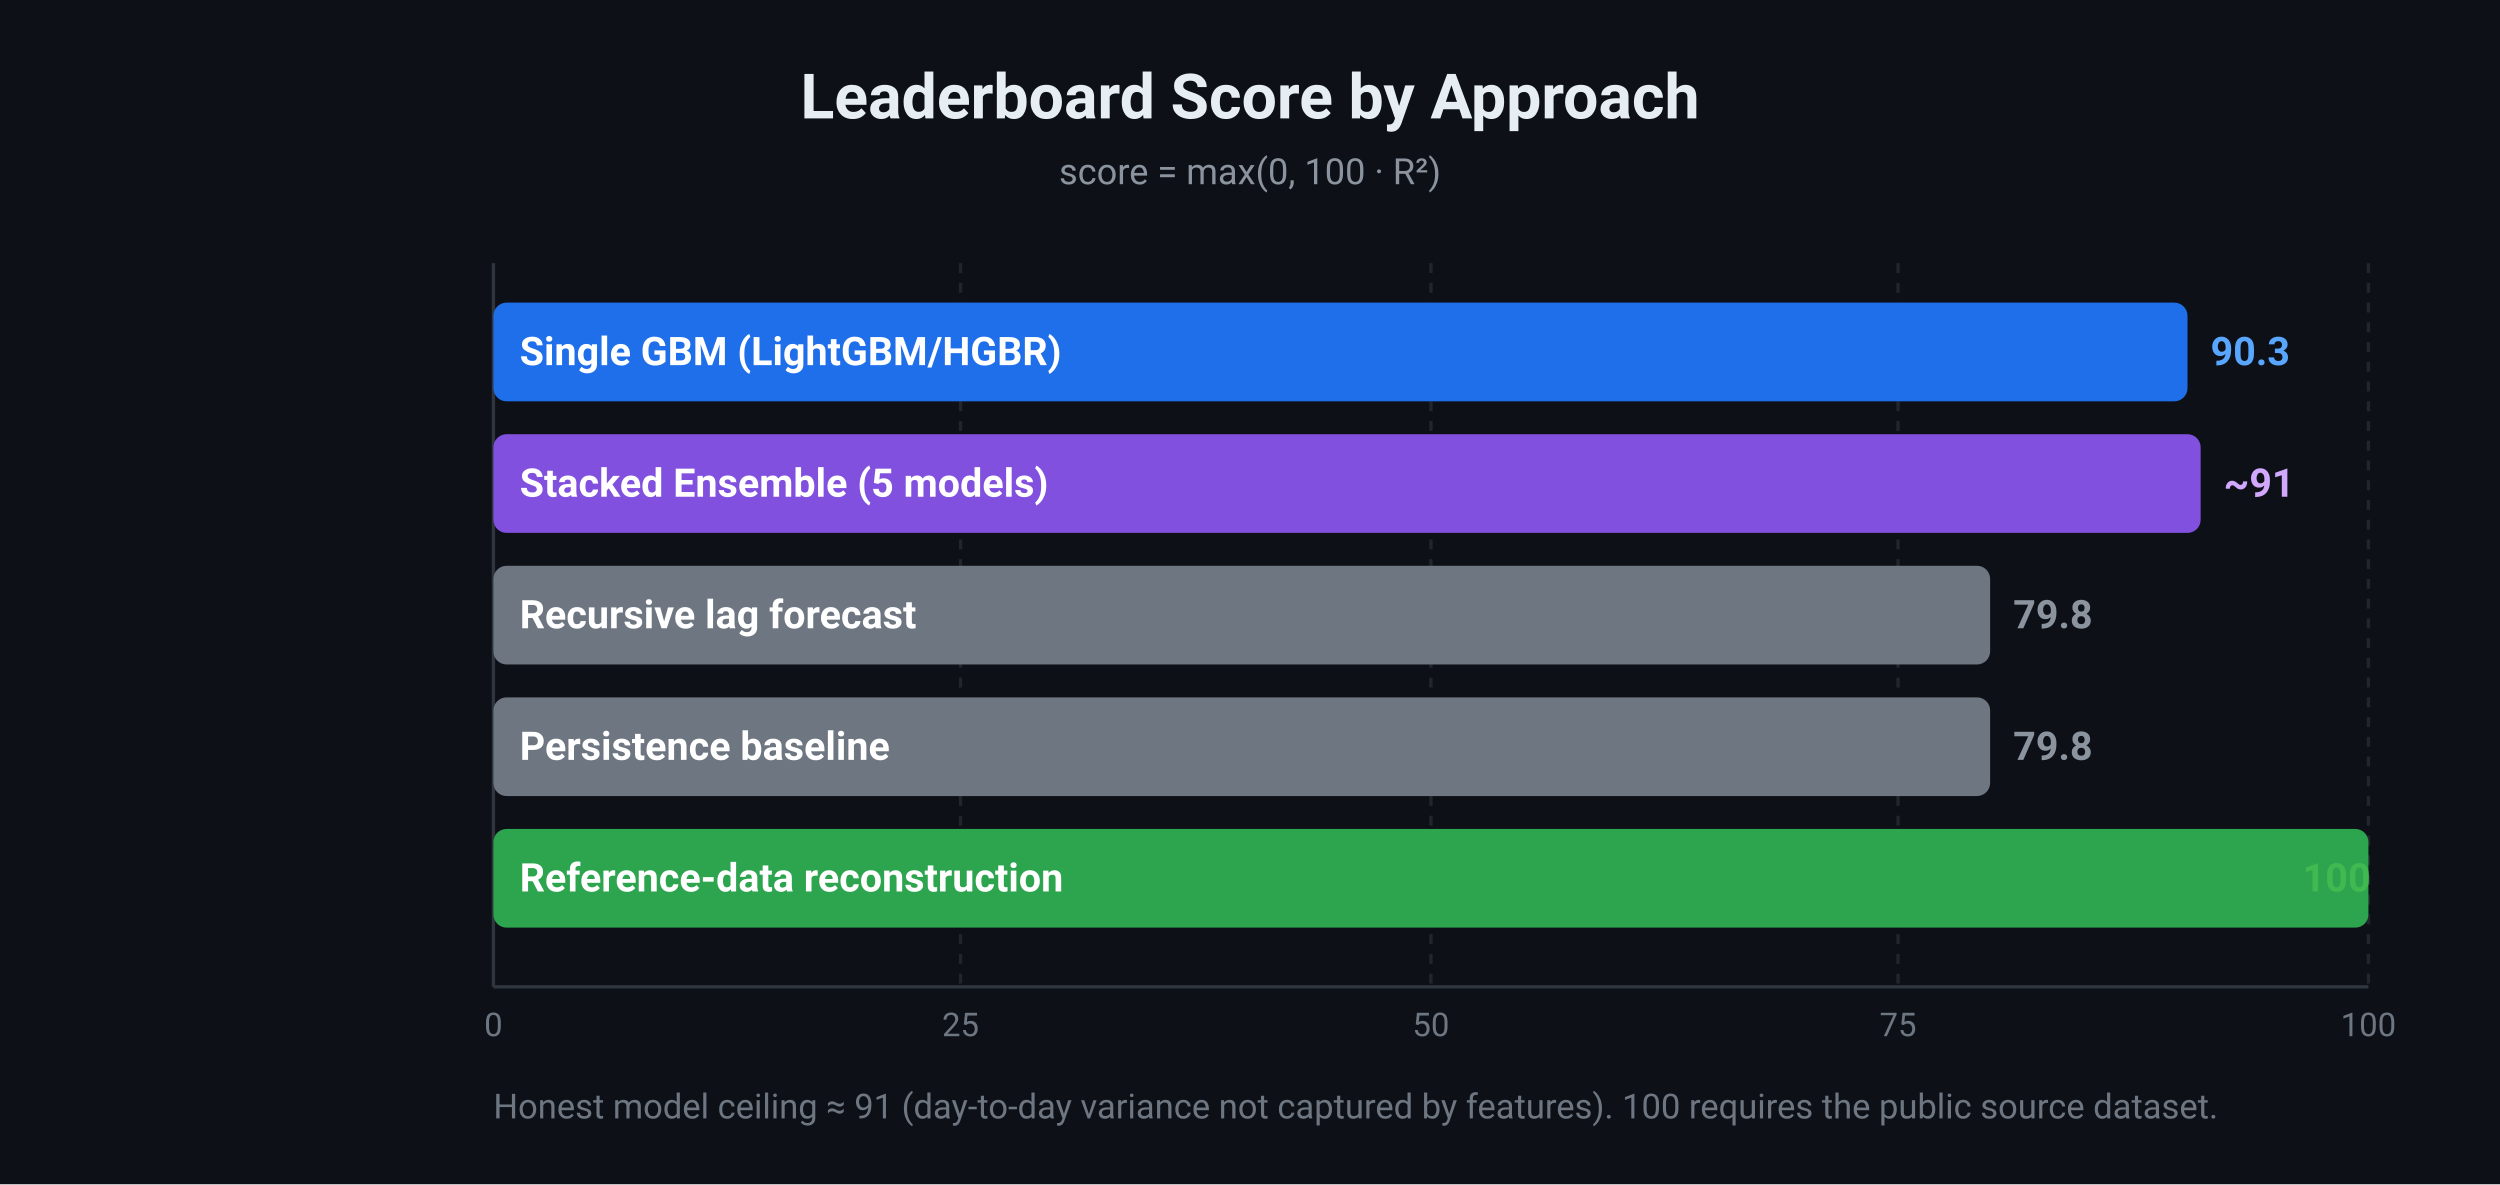
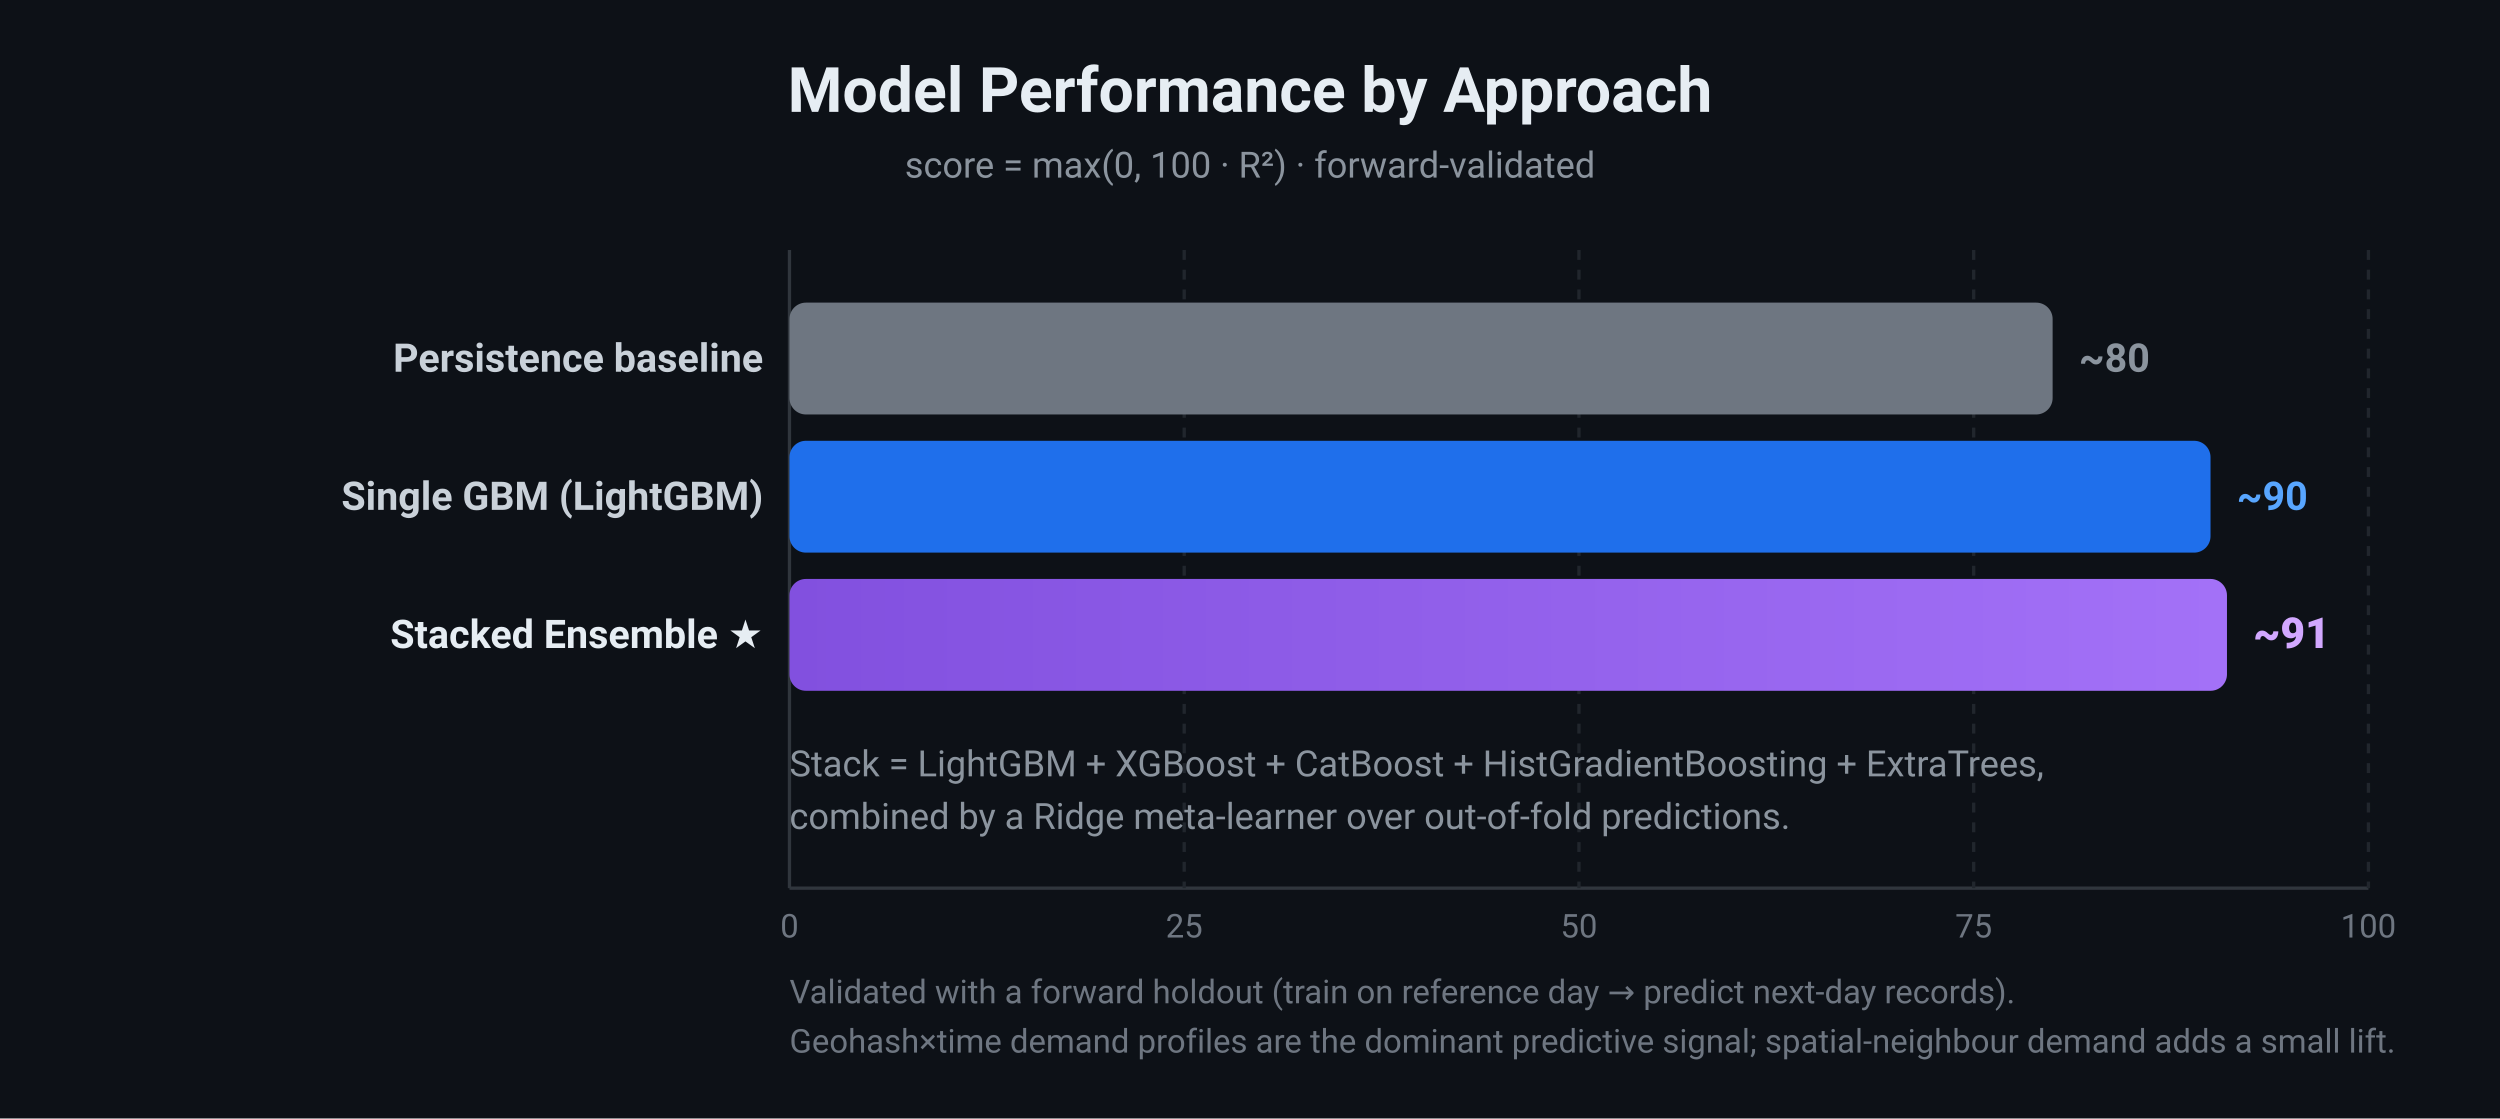
- <svg xmlns="http://www.w3.org/2000/svg" viewBox="0 0 760 360" font-family="system-ui,Segoe UI,Roboto,sans-serif">
-   <rect width="760" height="360" fill="#0d1117" />
-   <text x="380" y="36" fill="#e6edf3" font-size="19" font-weight="700" text-anchor="middle">Leaderboard Score by Approach</text>
-   <text x="380" y="56" fill="#8b949e" font-size="11" text-anchor="middle">score = max(0, 100 · R²)</text>
-   <line x1="150" y1="80" x2="150" y2="300" stroke="#30363d" />
-   <line x1="150" y1="300" x2="720" y2="300" stroke="#30363d" />
+ <svg xmlns="http://www.w3.org/2000/svg" viewBox="0 0 760 340" font-family="system-ui,Segoe UI,Roboto,sans-serif">
+   <rect width="760" height="340" fill="#0d1117" />
+   <text x="380" y="34" fill="#e6edf3" font-size="19" font-weight="700" text-anchor="middle">Model Performance by Approach</text>
+   <text x="380" y="54" fill="#8b949e" font-size="11" text-anchor="middle">score = max(0, 100 · R²)  ·  forward-validated</text>
+   <line x1="240" y1="76" x2="240" y2="270" stroke="#30363d" />
+   <line x1="240" y1="270" x2="720" y2="270" stroke="#30363d" />
  <g stroke="#21262d" stroke-dasharray="3 3">
-     <line x1="292" y1="80" x2="292" y2="300" />
-     <line x1="435" y1="80" x2="435" y2="300" />
-     <line x1="577" y1="80" x2="577" y2="300" />
-     <line x1="720" y1="80" x2="720" y2="300" />
+     <line x1="360" y1="76" x2="360" y2="270" />
+     <line x1="480" y1="76" x2="480" y2="270" />
+     <line x1="600" y1="76" x2="600" y2="270" />
+     <line x1="720" y1="76" x2="720" y2="270" />
  </g>
  <g fill="#6e7681" font-size="10" text-anchor="middle">
-     <text x="150" y="315">0</text>
-     <text x="292" y="315">25</text>
-     <text x="435" y="315">50</text>
-     <text x="577" y="315">75</text>
-     <text x="720" y="315">100</text>
+     <text x="240" y="285">0</text>
+     <text x="360" y="285">25</text>
+     <text x="480" y="285">50</text>
+     <text x="600" y="285">75</text>
+     <text x="720" y="285">100</text>
  </g>
-   <rect x="150" y="92" width="515" height="30" rx="4" fill="#1f6feb" />
-   <text x="158" y="111" fill="#fff" font-size="12" font-weight="600">Single GBM (LightGBM/HGBR)</text>
-   <text x="672" y="111" fill="#58a6ff" font-size="12" font-weight="700">90.3</text>
-   <rect x="150" y="132" width="519" height="30" rx="4" fill="#8250df" />
-   <text x="158" y="151" fill="#fff" font-size="12" font-weight="600">Stacked Ensemble (5 models)</text>
-   <text x="676" y="151" fill="#d2a8ff" font-size="12" font-weight="700">~91</text>
-   <rect x="150" y="172" width="455" height="30" rx="4" fill="#6e7681" />
-   <text x="158" y="191" fill="#fff" font-size="12" font-weight="600">Recursive lag forecast</text>
-   <text x="612" y="191" fill="#8b949e" font-size="12" font-weight="700">79.8</text>
-   <rect x="150" y="212" width="455" height="30" rx="4" fill="#6e7681" />
-   <text x="158" y="231" fill="#fff" font-size="12" font-weight="600">Persistence baseline</text>
-   <text x="612" y="231" fill="#8b949e" font-size="12" font-weight="700">79.8</text>
-   <rect x="150" y="252" width="570" height="30" rx="4" fill="#2da44e" />
-   <text x="158" y="271" fill="#fff" font-size="12" font-weight="600">Reference-data reconstruction</text>
-   <text x="700" y="271" fill="#3fb950" font-size="12" font-weight="700">100</text>
-   <text x="150" y="340" fill="#6e7681" font-size="10.5">Honest model ceiling ≈ 91 (day-to-day variance not captured by features). 100 requires the public source dataset.</text>
+   <rect x="240" y="92" width="384" height="34" rx="5" fill="#6e7681" />
+   <text x="232" y="113" fill="#c9d1d9" font-size="12" font-weight="600" text-anchor="end">Persistence baseline</text>
+   <text x="632" y="113" fill="#8b949e" font-size="12" font-weight="700">~80</text>
+   <rect x="240" y="134" width="432" height="34" rx="5" fill="#1f6feb" />
+   <text x="232" y="155" fill="#c9d1d9" font-size="12" font-weight="600" text-anchor="end">Single GBM (LightGBM)</text>
+   <text x="680" y="155" fill="#58a6ff" font-size="12" font-weight="700">~90</text>
+   <rect x="240" y="176" width="437" height="34" rx="5" fill="url(#hero)" />
+   <defs>
+     <linearGradient id="hero" x1="0" y1="0" x2="1" y2="0">
+       <stop offset="0" stop-color="#8250df" />
+       <stop offset="1" stop-color="#a371f7" />
+     </linearGradient>
+   </defs>
+   <text x="232" y="197" fill="#e6edf3" font-size="12" font-weight="700" text-anchor="end">Stacked Ensemble ★</text>
+   <text x="685" y="197" fill="#d2a8ff" font-size="13" font-weight="800">~91</text>
+   <text x="240" y="236" fill="#8b949e" font-size="11">Stack = LightGBM + XGBoost + CatBoost + HistGradientBoosting + ExtraTrees,</text>
+   <text x="240" y="252" fill="#8b949e" font-size="11">combined by a Ridge meta-learner over out-of-fold predictions.</text>
+   <text x="240" y="305" fill="#6e7681" font-size="10">Validated with a forward holdout (train on reference day → predict next-day records).</text>
+   <text x="240" y="320" fill="#6e7681" font-size="10">Geohash×time demand profiles are the dominant predictive signal; spatial-neighbour demand adds a small lift.</text>
</svg>
